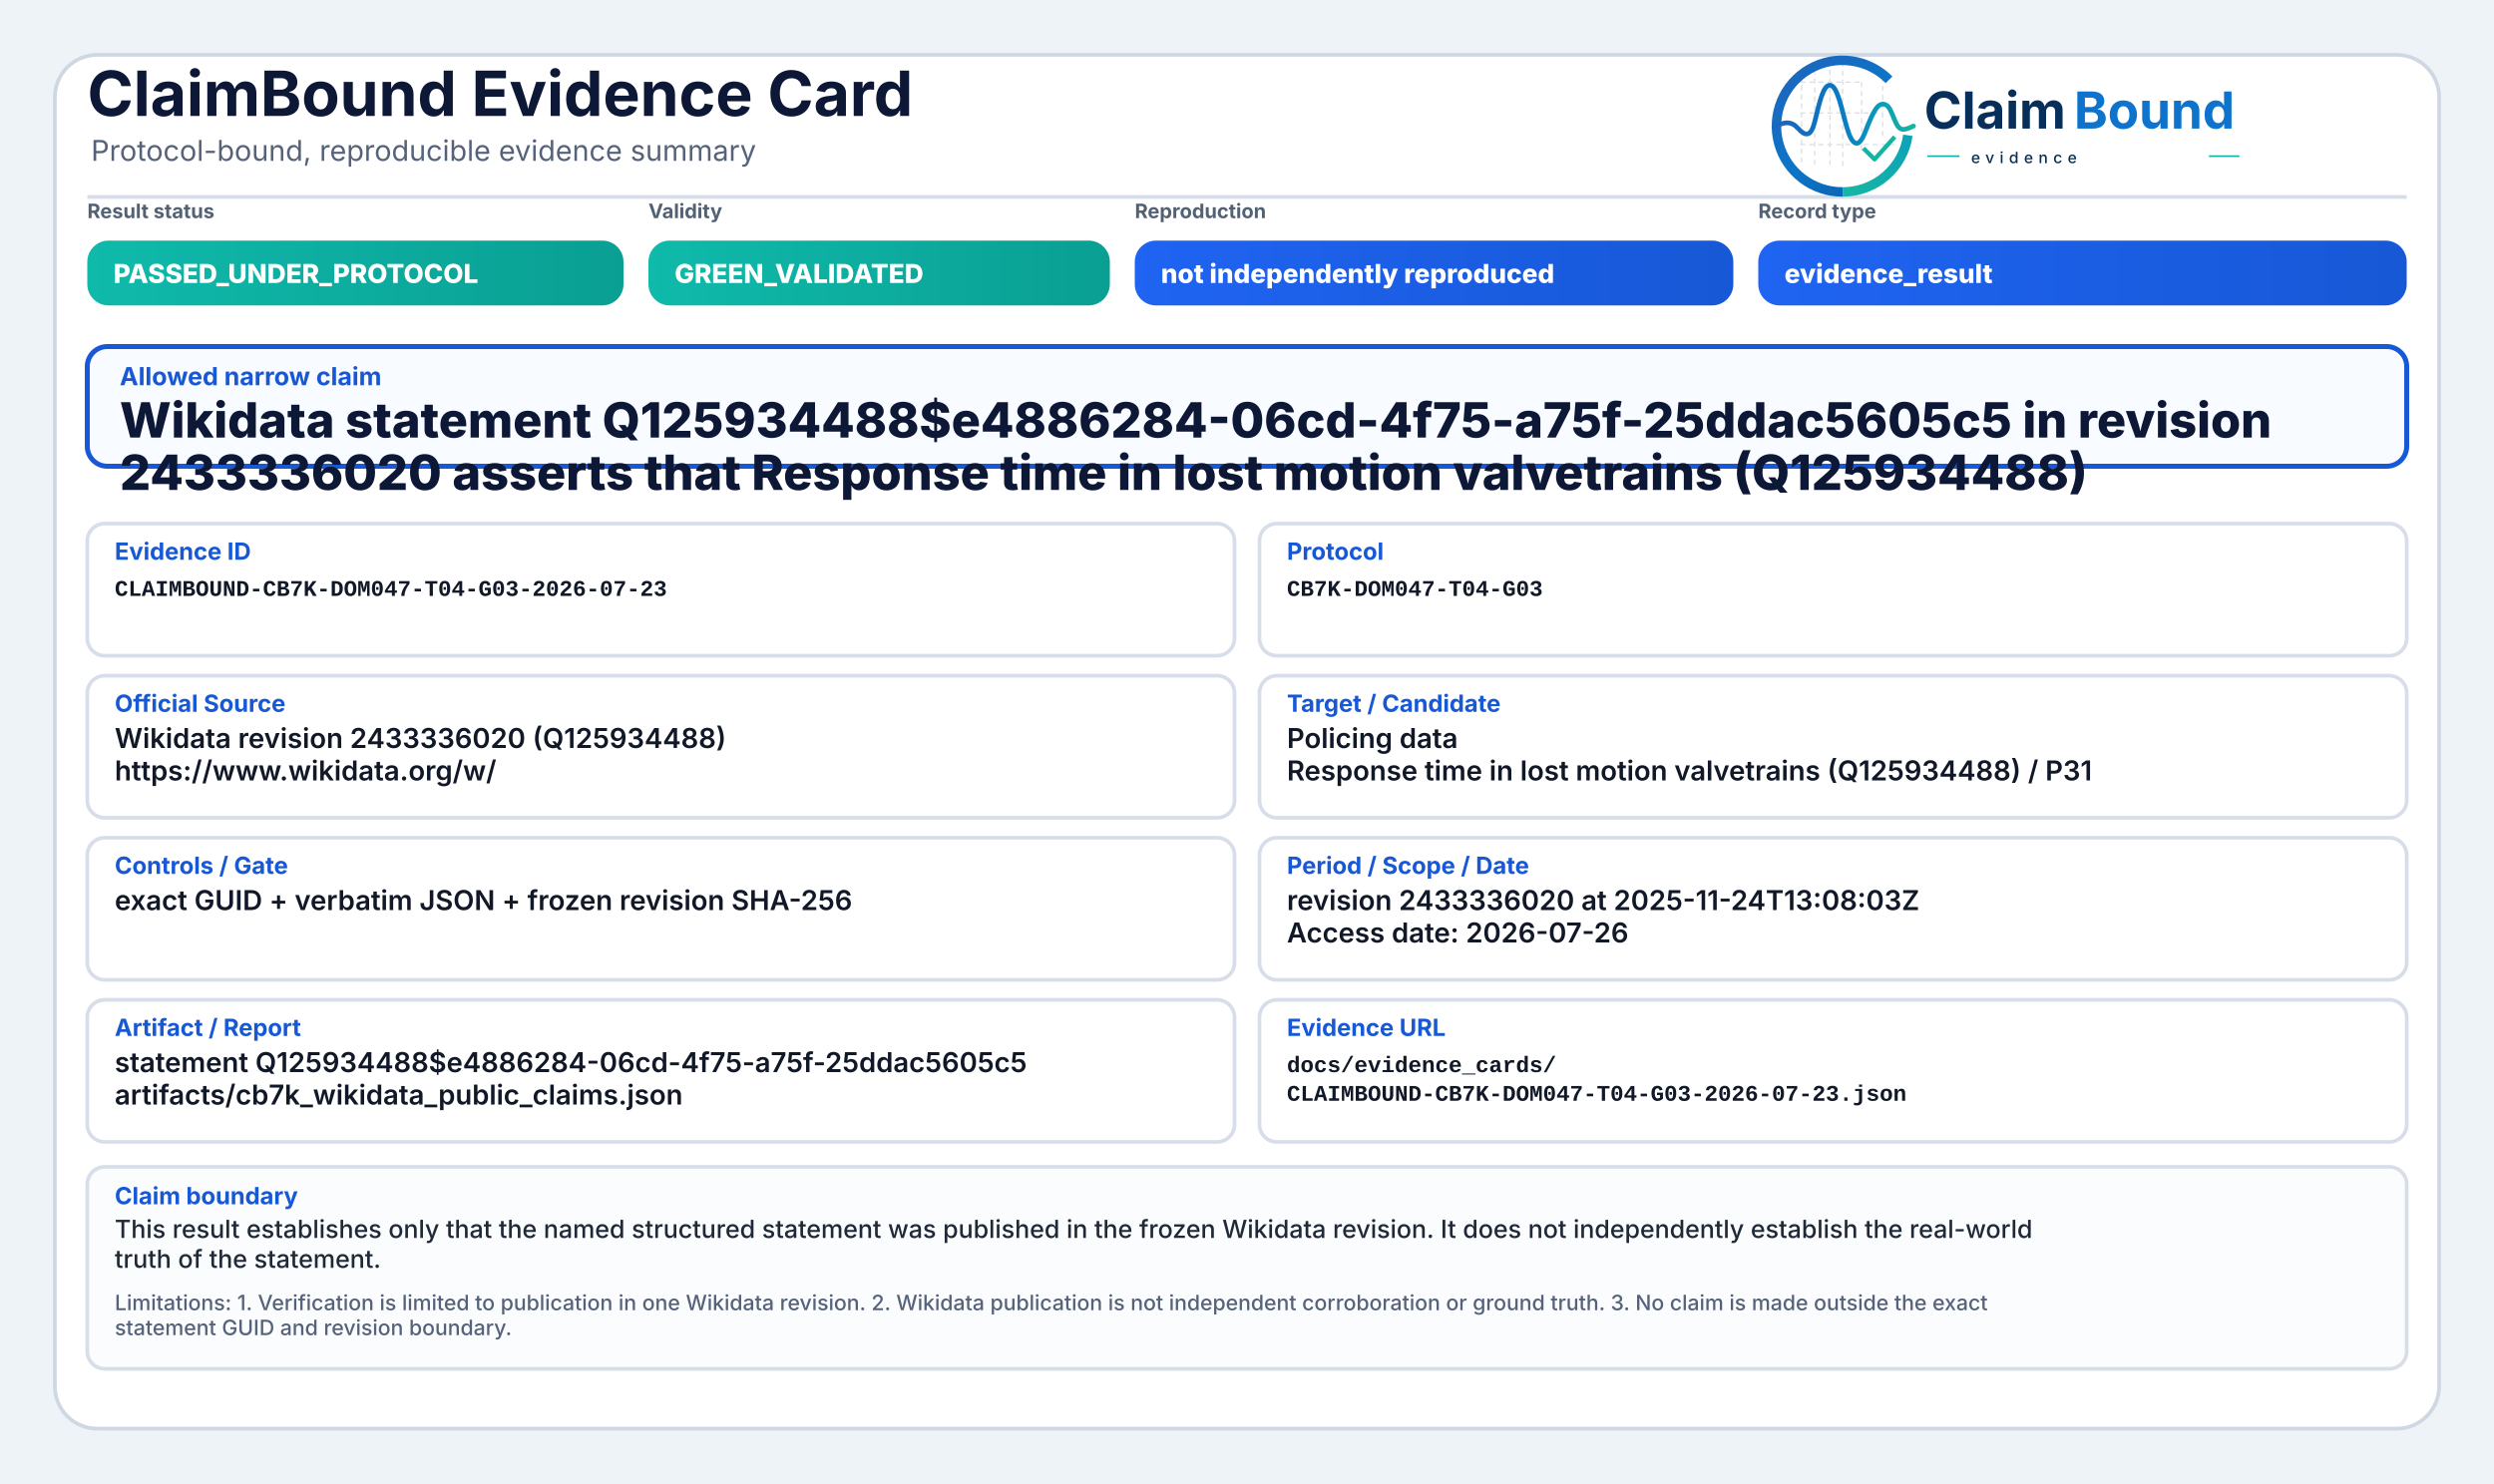
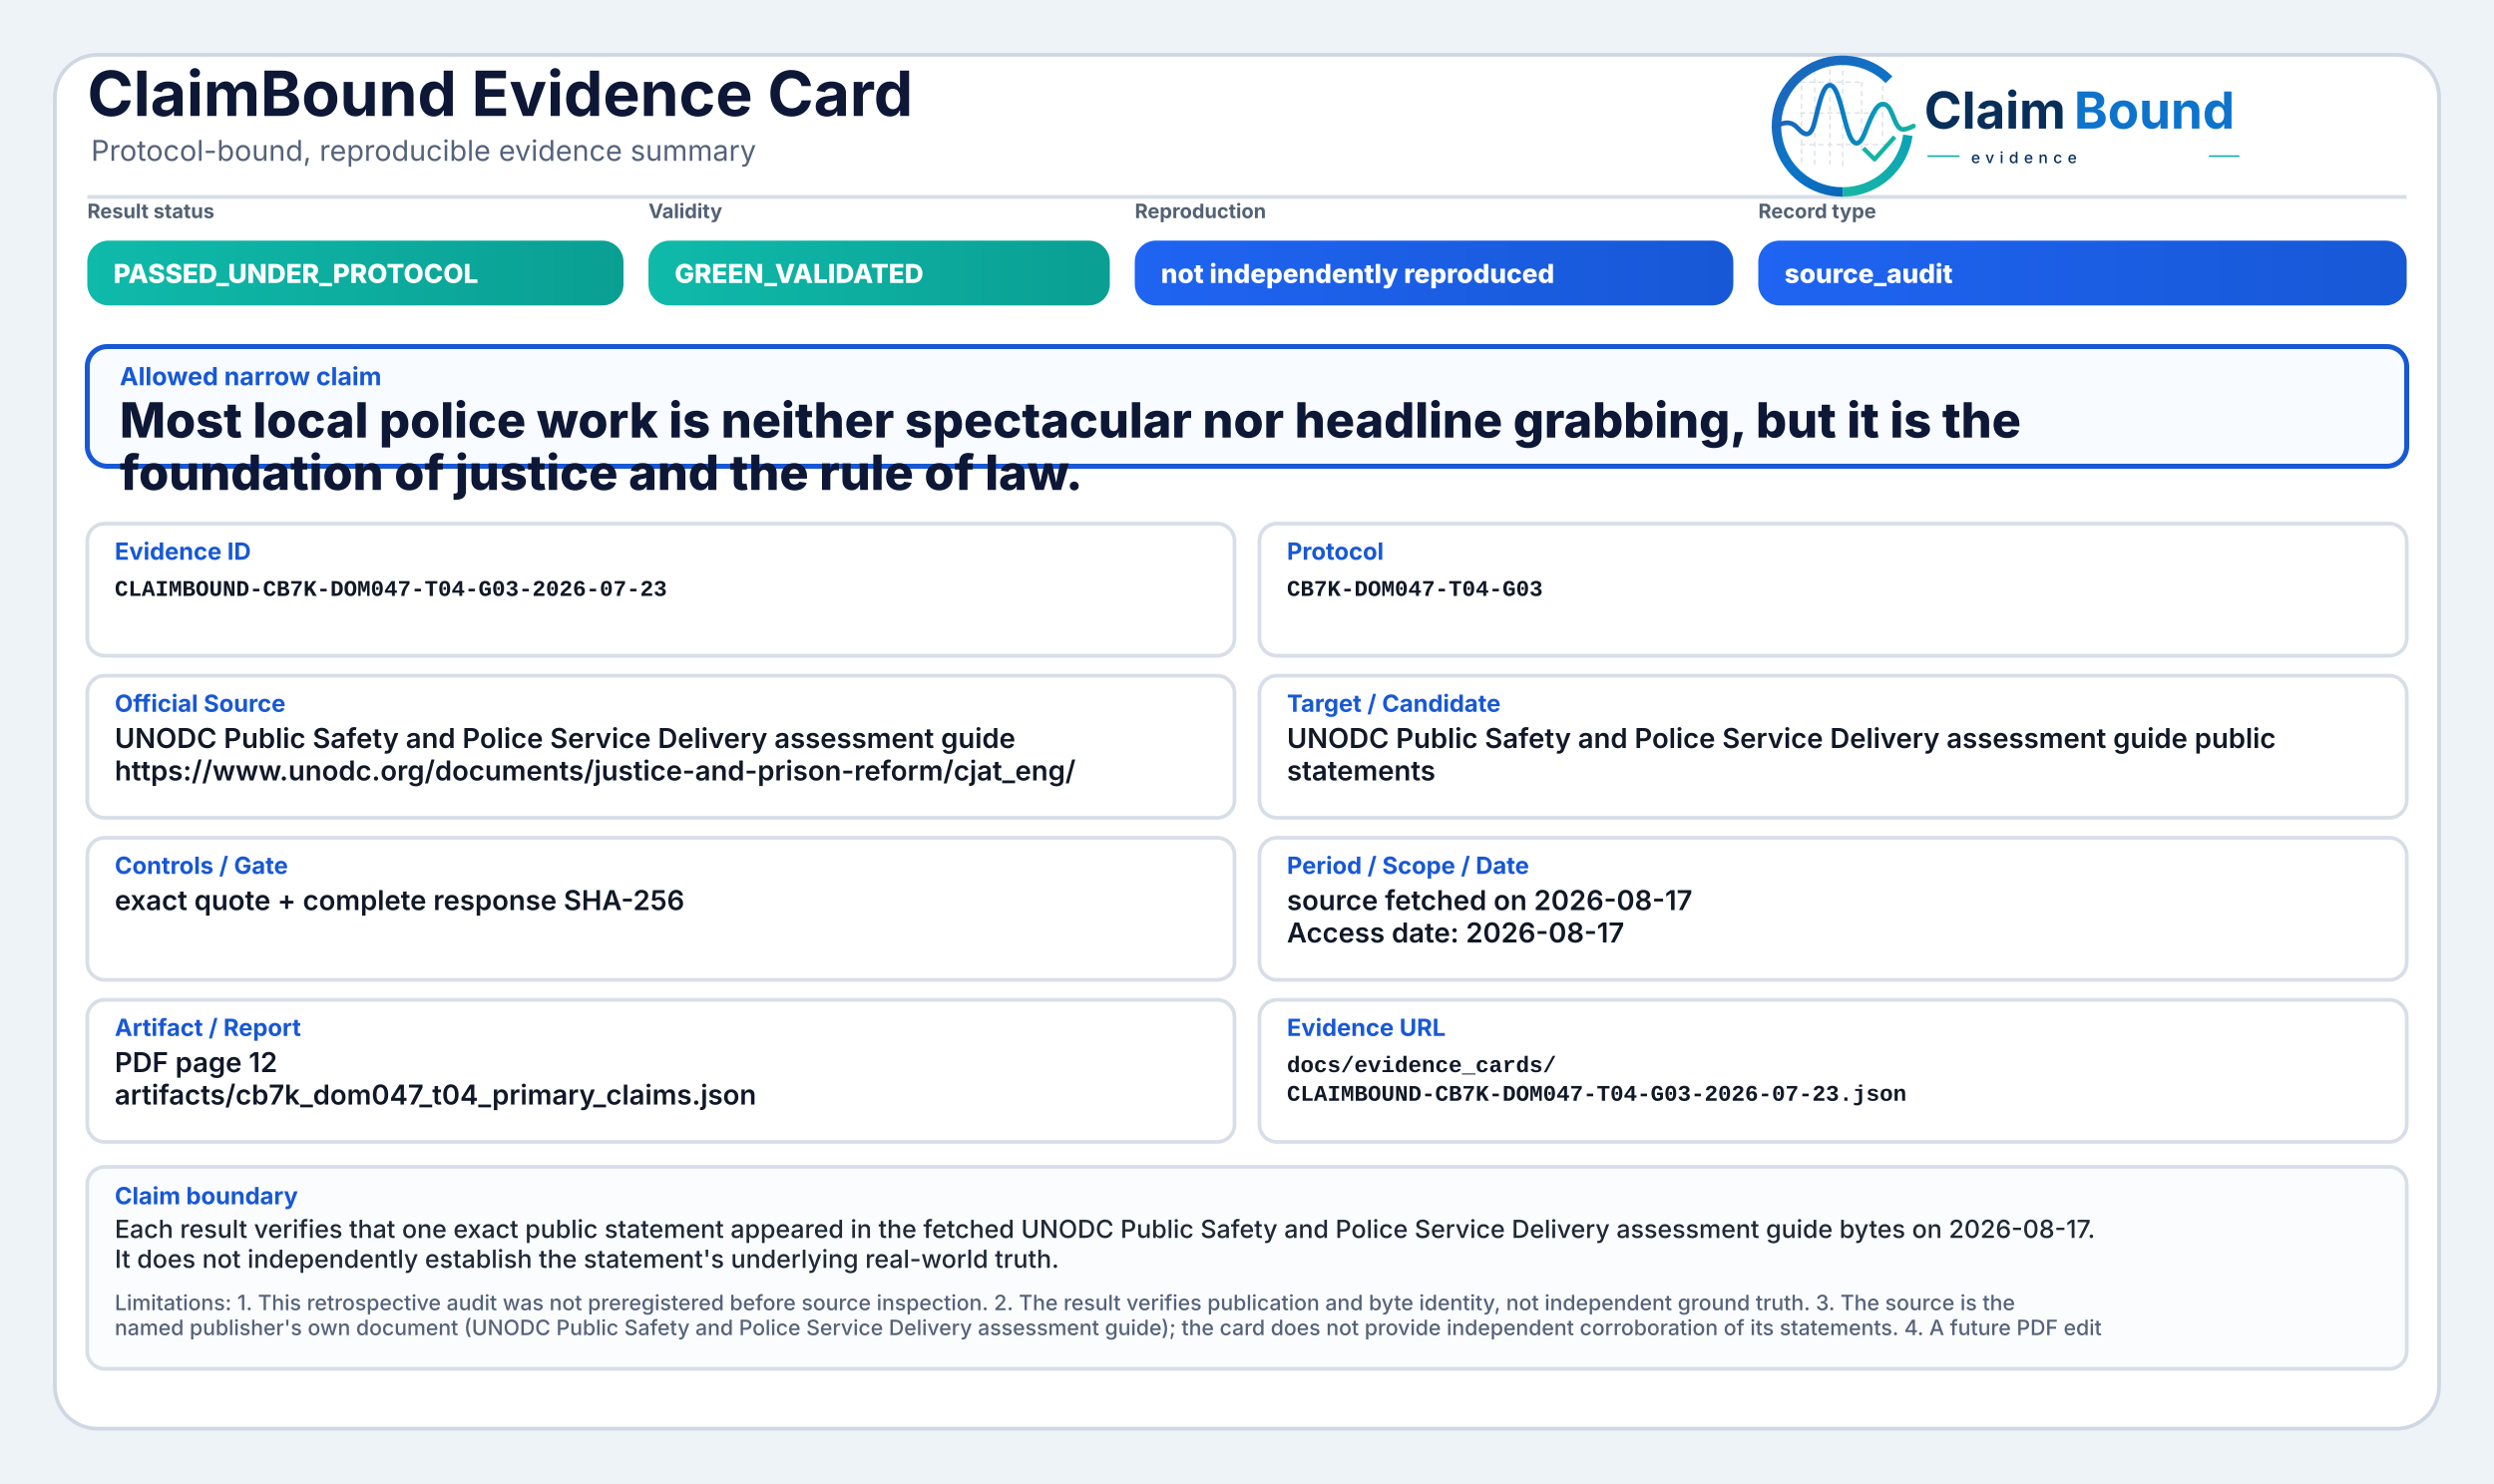
<svg xmlns="http://www.w3.org/2000/svg" width="2000" height="1190" viewBox="0 0 2000 1190" role="img" aria-label="ClaimBound Evidence Card">
  <defs>
    <linearGradient id="greenGrad" x1="0" y1="0" x2="1" y2="0">
      <stop offset="0%" stop-color="#0fbaaa" />
      <stop offset="100%" stop-color="#0a9f93" />
    </linearGradient>
    <linearGradient id="yellowGrad" x1="0" y1="0" x2="1" y2="0">
      <stop offset="0%" stop-color="#fbbf24" />
      <stop offset="100%" stop-color="#d97706" />
    </linearGradient>
    <linearGradient id="amberGrad" x1="0" y1="0" x2="1" y2="0">
      <stop offset="0%" stop-color="#f97316" />
      <stop offset="100%" stop-color="#c2410c" />
    </linearGradient>
    <linearGradient id="redGrad" x1="0" y1="0" x2="1" y2="0">
      <stop offset="0%" stop-color="#ef4444" />
      <stop offset="100%" stop-color="#b91c1c" />
    </linearGradient>
    <linearGradient id="grayGrad" x1="0" y1="0" x2="1" y2="0">
      <stop offset="0%" stop-color="#64748b" />
      <stop offset="100%" stop-color="#475569" />
    </linearGradient>
    <linearGradient id="blueGrad" x1="0" y1="0" x2="1" y2="0">
      <stop offset="0%" stop-color="#1f64f2" />
      <stop offset="100%" stop-color="#1758d6" />
    </linearGradient>
    <linearGradient id="logoRingBlue" x1="73" y1="453" x2="348" y2="793" gradientUnits="userSpaceOnUse">
      <stop offset="0" stop-color="#1E64BA" />
      <stop offset="0.55" stop-color="#0C75C8" />
      <stop offset="1" stop-color="#0A5FAB" />
    </linearGradient>
    <linearGradient id="logoRingTeal" x1="221" y1="792" x2="403" y2="594" gradientUnits="userSpaceOnUse">
      <stop offset="0" stop-color="#18B7A3" />
      <stop offset="1" stop-color="#089EBC" />
    </linearGradient>
    <linearGradient id="logoSignalGradient" x1="61" y1="628" x2="404" y2="628" gradientUnits="userSpaceOnUse">
      <stop offset="0" stop-color="#1E64BA" />
      <stop offset="0.43" stop-color="#0877C4" />
      <stop offset="0.72" stop-color="#0A97BB" />
      <stop offset="1" stop-color="#14B69E" />
    </linearGradient>
  </defs>
  <rect x="0" y="0" width="2000" height="1190" fill="#eef3f8" />
  <rect x="44" y="44" width="1912" height="1102" rx="34" fill="#ffffff" stroke="#cfd7e3" stroke-width="3" />
  <path d="M70 158 H1930" stroke="#d7dde7" stroke-width="3" />
  <text x="70" y="93" font-family="Inter, Segoe UI, Arial, sans-serif" font-size="50" font-weight="750" fill="#0d1736">ClaimBound Evidence Card</text>
  <text x="73" y="129" font-family="Inter, Segoe UI, Arial, sans-serif" font-size="23" font-weight="400" fill="#55627a">Protocol-bound, reproducible evidence summary</text>
  <g aria-label="ClaimBound evidence logo" transform="translate(1415,52) scale(0.33) translate(-40,-478)">
    <g stroke-linecap="butt" stroke-linejoin="round">
      <g stroke="#CBD3DC" stroke-width="3.2" stroke-linecap="round" stroke-dasharray="10 12" opacity="0.72">
        <path d="M130 507V714" />
        <path d="M162 490V719" />
        <path d="M199 491V719" />
        <path d="M230 471V726" />
        <path d="M276 521V690" />
        <path d="M327 508V650" />
        <path d="M128 520H277" />
        <path d="M128 595H327" />
        <path d="M128 672H355" />
      </g>
      <path d="M342.6 514.3A160 160 0 1 0 230 787" fill="none" stroke="url(#logoRingBlue)" stroke-width="23" />
      <path d="M230 787A160 160 0 0 0 388.4 649.3" fill="none" stroke="url(#logoRingTeal)" stroke-width="23" />
      <path d="M63 629.5C87 616.4 104.3 613.6 121.2 632.2C140.7 653.8 153.4 651.6 162.1 616.2C173.8 568.5 182.5 527.5 198.9 527.5C217.5 527.5 228.4 590.6 240.3 630.8C253.4 675.4 268.6 682.8 284.6 641.5C303.5 592.9 315.2 567.6 333.7 574.7C352.6 582 355.7 635.1 376.6 634.9C386.2 634.8 394 630.4 402 626.8" fill="none" stroke="url(#logoSignalGradient)" stroke-width="11.5" stroke-linecap="round" />
      <path d="M284 684.5L307.5 707.7L353 657" fill="none" stroke="#12B4A4" stroke-width="10.5" stroke-linecap="square" />
    </g>
    <text x="428" y="633" font-family="Inter, Segoe UI, Arial, sans-serif" font-size="124" font-weight="750" fill="#082F59" text-rendering="geometricPrecision">Claim</text>
    <text x="792" y="633" font-family="Inter, Segoe UI, Arial, sans-serif" font-size="124" font-weight="750" fill="#0E73CC" text-rendering="geometricPrecision">Bound</text>
    <line x1="436" y1="700" x2="514" y2="700" stroke="#11AFA9" stroke-width="4" />
    <text x="542" y="717" font-family="Inter, Segoe UI, Arial, sans-serif" font-size="38" font-weight="500" letter-spacing="13" fill="#082F59">evidence</text>
    <line x1="1120" y1="700" x2="1194" y2="700" stroke="#11AFA9" stroke-width="4" />
  </g>
  <text x="70" y="175" font-family="Inter, Segoe UI, Arial, sans-serif" font-size="16" font-weight="650" fill="#536174">Result status</text>
  <rect x="70" y="193" width="430" height="52" rx="17" fill="url(#greenGrad)" />
  <text x="91" y="227" font-family="Inter, Segoe UI, Arial, sans-serif" font-size="21" font-weight="800" fill="#ffffff">PASSED_UNDER_PROTOCOL</text>
  <text x="520" y="175" font-family="Inter, Segoe UI, Arial, sans-serif" font-size="16" font-weight="650" fill="#536174">Validity</text>
  <rect x="520" y="193" width="370" height="52" rx="17" fill="url(#greenGrad)" />
  <text x="541" y="227" font-family="Inter, Segoe UI, Arial, sans-serif" font-size="21" font-weight="800" fill="#ffffff">GREEN_VALIDATED</text>
  <text x="910" y="175" font-family="Inter, Segoe UI, Arial, sans-serif" font-size="16" font-weight="650" fill="#536174">Reproduction</text>
  <rect x="910" y="193" width="480" height="52" rx="17" fill="url(#blueGrad)" />
  <text x="931" y="227" font-family="Inter, Segoe UI, Arial, sans-serif" font-size="21" font-weight="800" fill="#ffffff">not independently reproduced</text>
  <text x="1410" y="175" font-family="Inter, Segoe UI, Arial, sans-serif" font-size="16" font-weight="650" fill="#536174">Record type</text>
  <rect x="1410" y="193" width="520" height="52" rx="17" fill="url(#blueGrad)" />
-   <text x="1431" y="227" font-family="Inter, Segoe UI, Arial, sans-serif" font-size="21" font-weight="800" fill="#ffffff">evidence_result</text>
+   <text x="1431" y="227" font-family="Inter, Segoe UI, Arial, sans-serif" font-size="21" font-weight="800" fill="#ffffff">source_audit</text>
  <rect x="70" y="278" width="1860" height="96" rx="16" fill="#f8fbff" stroke="#1758d6" stroke-width="4" />
  <text x="96" y="309" font-family="Inter, Segoe UI, Arial, sans-serif" font-size="20" font-weight="750" fill="#1758d6">Allowed narrow claim</text>
-   <text x="96" y="351" font-family="Inter, Segoe UI, Arial, sans-serif" font-size="39" font-weight="800" fill="#0d1736">Wikidata statement Q125934488$e4886284-06cd-4f75-a75f-25ddac5605c5 in revision</text>
-   <text x="96" y="393" font-family="Inter, Segoe UI, Arial, sans-serif" font-size="39" font-weight="800" fill="#0d1736">2433336020 asserts that Response time in lost motion valvetrains (Q125934488)</text>
+   <text x="96" y="351" font-family="Inter, Segoe UI, Arial, sans-serif" font-size="39" font-weight="800" fill="#0d1736">Most local police work is neither spectacular nor headline grabbing, but it is the</text>
+   <text x="96" y="393" font-family="Inter, Segoe UI, Arial, sans-serif" font-size="39" font-weight="800" fill="#0d1736">foundation of justice and the rule of law.</text>
  <rect x="70" y="420" width="920" height="106" rx="14" fill="#ffffff" stroke="#d8dee9" stroke-width="3" />
  <text x="92" y="449" font-family="Inter, Segoe UI, Arial, sans-serif" font-size="19" font-weight="750" fill="#1758d6">Evidence ID</text>
  <text x="92" y="478" font-family="SFMono-Regular, Consolas, Liberation Mono, monospace" font-size="18" font-weight="600" fill="#111827">CLAIMBOUND-CB7K-DOM047-T04-G03-2026-07-23</text>
  <rect x="1010" y="420" width="920" height="106" rx="14" fill="#ffffff" stroke="#d8dee9" stroke-width="3" />
  <text x="1032" y="449" font-family="Inter, Segoe UI, Arial, sans-serif" font-size="19" font-weight="750" fill="#1758d6">Protocol</text>
  <text x="1032" y="478" font-family="SFMono-Regular, Consolas, Liberation Mono, monospace" font-size="18" font-weight="600" fill="#111827">CB7K-DOM047-T04-G03</text>
  <rect x="70" y="542" width="920" height="114" rx="14" fill="#ffffff" stroke="#d8dee9" stroke-width="3" />
  <text x="92" y="571" font-family="Inter, Segoe UI, Arial, sans-serif" font-size="19" font-weight="750" fill="#1758d6">Official Source</text>
-   <text x="92" y="600" font-family="Inter, Segoe UI, Arial, sans-serif" font-size="22" font-weight="600" fill="#111827">Wikidata revision 2433336020 (Q125934488)</text>
-   <text x="92" y="626" font-family="Inter, Segoe UI, Arial, sans-serif" font-size="22" font-weight="600" fill="#111827">https://www.wikidata.org/w/</text>
+   <text x="92" y="600" font-family="Inter, Segoe UI, Arial, sans-serif" font-size="22" font-weight="600" fill="#111827">UNODC Public Safety and Police Service Delivery assessment guide</text>
+   <text x="92" y="626" font-family="Inter, Segoe UI, Arial, sans-serif" font-size="22" font-weight="600" fill="#111827">https://www.unodc.org/documents/justice-and-prison-reform/cjat_eng/</text>
  <rect x="1010" y="542" width="920" height="114" rx="14" fill="#ffffff" stroke="#d8dee9" stroke-width="3" />
  <text x="1032" y="571" font-family="Inter, Segoe UI, Arial, sans-serif" font-size="19" font-weight="750" fill="#1758d6">Target / Candidate</text>
-   <text x="1032" y="600" font-family="Inter, Segoe UI, Arial, sans-serif" font-size="22" font-weight="600" fill="#111827">Policing data</text>
-   <text x="1032" y="626" font-family="Inter, Segoe UI, Arial, sans-serif" font-size="22" font-weight="600" fill="#111827">Response time in lost motion valvetrains (Q125934488) / P31</text>
+   <text x="1032" y="600" font-family="Inter, Segoe UI, Arial, sans-serif" font-size="22" font-weight="600" fill="#111827">UNODC Public Safety and Police Service Delivery assessment guide public</text>
+   <text x="1032" y="626" font-family="Inter, Segoe UI, Arial, sans-serif" font-size="22" font-weight="600" fill="#111827">statements</text>
  <rect x="70" y="672" width="920" height="114" rx="14" fill="#ffffff" stroke="#d8dee9" stroke-width="3" />
  <text x="92" y="701" font-family="Inter, Segoe UI, Arial, sans-serif" font-size="19" font-weight="750" fill="#1758d6">Controls / Gate</text>
-   <text x="92" y="730" font-family="Inter, Segoe UI, Arial, sans-serif" font-size="22" font-weight="600" fill="#111827">exact GUID + verbatim JSON + frozen revision SHA-256</text>
+   <text x="92" y="730" font-family="Inter, Segoe UI, Arial, sans-serif" font-size="22" font-weight="600" fill="#111827">exact quote + complete response SHA-256</text>
  <rect x="1010" y="672" width="920" height="114" rx="14" fill="#ffffff" stroke="#d8dee9" stroke-width="3" />
  <text x="1032" y="701" font-family="Inter, Segoe UI, Arial, sans-serif" font-size="19" font-weight="750" fill="#1758d6">Period / Scope / Date</text>
-   <text x="1032" y="730" font-family="Inter, Segoe UI, Arial, sans-serif" font-size="22" font-weight="600" fill="#111827">revision 2433336020 at 2025-11-24T13:08:03Z</text>
-   <text x="1032" y="756" font-family="Inter, Segoe UI, Arial, sans-serif" font-size="22" font-weight="600" fill="#111827">Access date: 2026-07-26</text>
+   <text x="1032" y="730" font-family="Inter, Segoe UI, Arial, sans-serif" font-size="22" font-weight="600" fill="#111827">source fetched on 2026-08-17</text>
+   <text x="1032" y="756" font-family="Inter, Segoe UI, Arial, sans-serif" font-size="22" font-weight="600" fill="#111827">Access date: 2026-08-17</text>
  <rect x="70" y="802" width="920" height="114" rx="14" fill="#ffffff" stroke="#d8dee9" stroke-width="3" />
  <text x="92" y="831" font-family="Inter, Segoe UI, Arial, sans-serif" font-size="19" font-weight="750" fill="#1758d6">Artifact / Report</text>
-   <text x="92" y="860" font-family="Inter, Segoe UI, Arial, sans-serif" font-size="22" font-weight="600" fill="#111827">statement Q125934488$e4886284-06cd-4f75-a75f-25ddac5605c5</text>
-   <text x="92" y="886" font-family="Inter, Segoe UI, Arial, sans-serif" font-size="22" font-weight="600" fill="#111827">artifacts/cb7k_wikidata_public_claims.json</text>
+   <text x="92" y="860" font-family="Inter, Segoe UI, Arial, sans-serif" font-size="22" font-weight="600" fill="#111827">PDF page 12</text>
+   <text x="92" y="886" font-family="Inter, Segoe UI, Arial, sans-serif" font-size="22" font-weight="600" fill="#111827">artifacts/cb7k_dom047_t04_primary_claims.json</text>
  <rect x="1010" y="802" width="920" height="114" rx="14" fill="#ffffff" stroke="#d8dee9" stroke-width="3" />
  <text x="1032" y="831" font-family="Inter, Segoe UI, Arial, sans-serif" font-size="19" font-weight="750" fill="#1758d6">Evidence URL</text>
  <text x="1032" y="860" font-family="SFMono-Regular, Consolas, Liberation Mono, monospace" font-size="18" font-weight="600" fill="#111827">docs/evidence_cards/</text>
  <text x="1032" y="883" font-family="SFMono-Regular, Consolas, Liberation Mono, monospace" font-size="18" font-weight="600" fill="#111827">CLAIMBOUND-CB7K-DOM047-T04-G03-2026-07-23.json</text>
  <rect x="70" y="936" width="1860" height="162" rx="14" fill="#fbfcfe" stroke="#d8dee9" stroke-width="3" />
  <text x="92" y="966" font-family="Inter, Segoe UI, Arial, sans-serif" font-size="19" font-weight="750" fill="#1758d6">Claim boundary</text>
-   <text x="92" y="993" font-family="Inter, Segoe UI, Arial, sans-serif" font-size="20" font-weight="500" fill="#1f2937">This result establishes only that the named structured statement was published in the frozen Wikidata revision. It does not independently establish the real-world</text>
-   <text x="92" y="1017" font-family="Inter, Segoe UI, Arial, sans-serif" font-size="20" font-weight="500" fill="#1f2937">truth of the statement.</text>
-   <text x="92" y="1051" font-family="Inter, Segoe UI, Arial, sans-serif" font-size="17" font-weight="500" fill="#55627a">Limitations: 1. Verification is limited to publication in one Wikidata revision. 2. Wikidata publication is not independent corroboration or ground truth. 3. No claim is made outside the exact</text>
-   <text x="92" y="1071" font-family="Inter, Segoe UI, Arial, sans-serif" font-size="17" font-weight="500" fill="#55627a">statement GUID and revision boundary.</text>
+   <text x="92" y="993" font-family="Inter, Segoe UI, Arial, sans-serif" font-size="20" font-weight="500" fill="#1f2937">Each result verifies that one exact public statement appeared in the fetched UNODC Public Safety and Police Service Delivery assessment guide bytes on 2026-08-17.</text>
+   <text x="92" y="1017" font-family="Inter, Segoe UI, Arial, sans-serif" font-size="20" font-weight="500" fill="#1f2937">It does not independently establish the statement's underlying real-world truth.</text>
+   <text x="92" y="1051" font-family="Inter, Segoe UI, Arial, sans-serif" font-size="17" font-weight="500" fill="#55627a">Limitations: 1. This retrospective audit was not preregistered before source inspection. 2. The result verifies publication and byte identity, not independent ground truth. 3. The source is the</text>
+   <text x="92" y="1071" font-family="Inter, Segoe UI, Arial, sans-serif" font-size="17" font-weight="500" fill="#55627a">named publisher's own document (UNODC Public Safety and Police Service Delivery assessment guide); the card does not provide independent corroboration of its statements. 4. A future PDF edit</text>
</svg>
